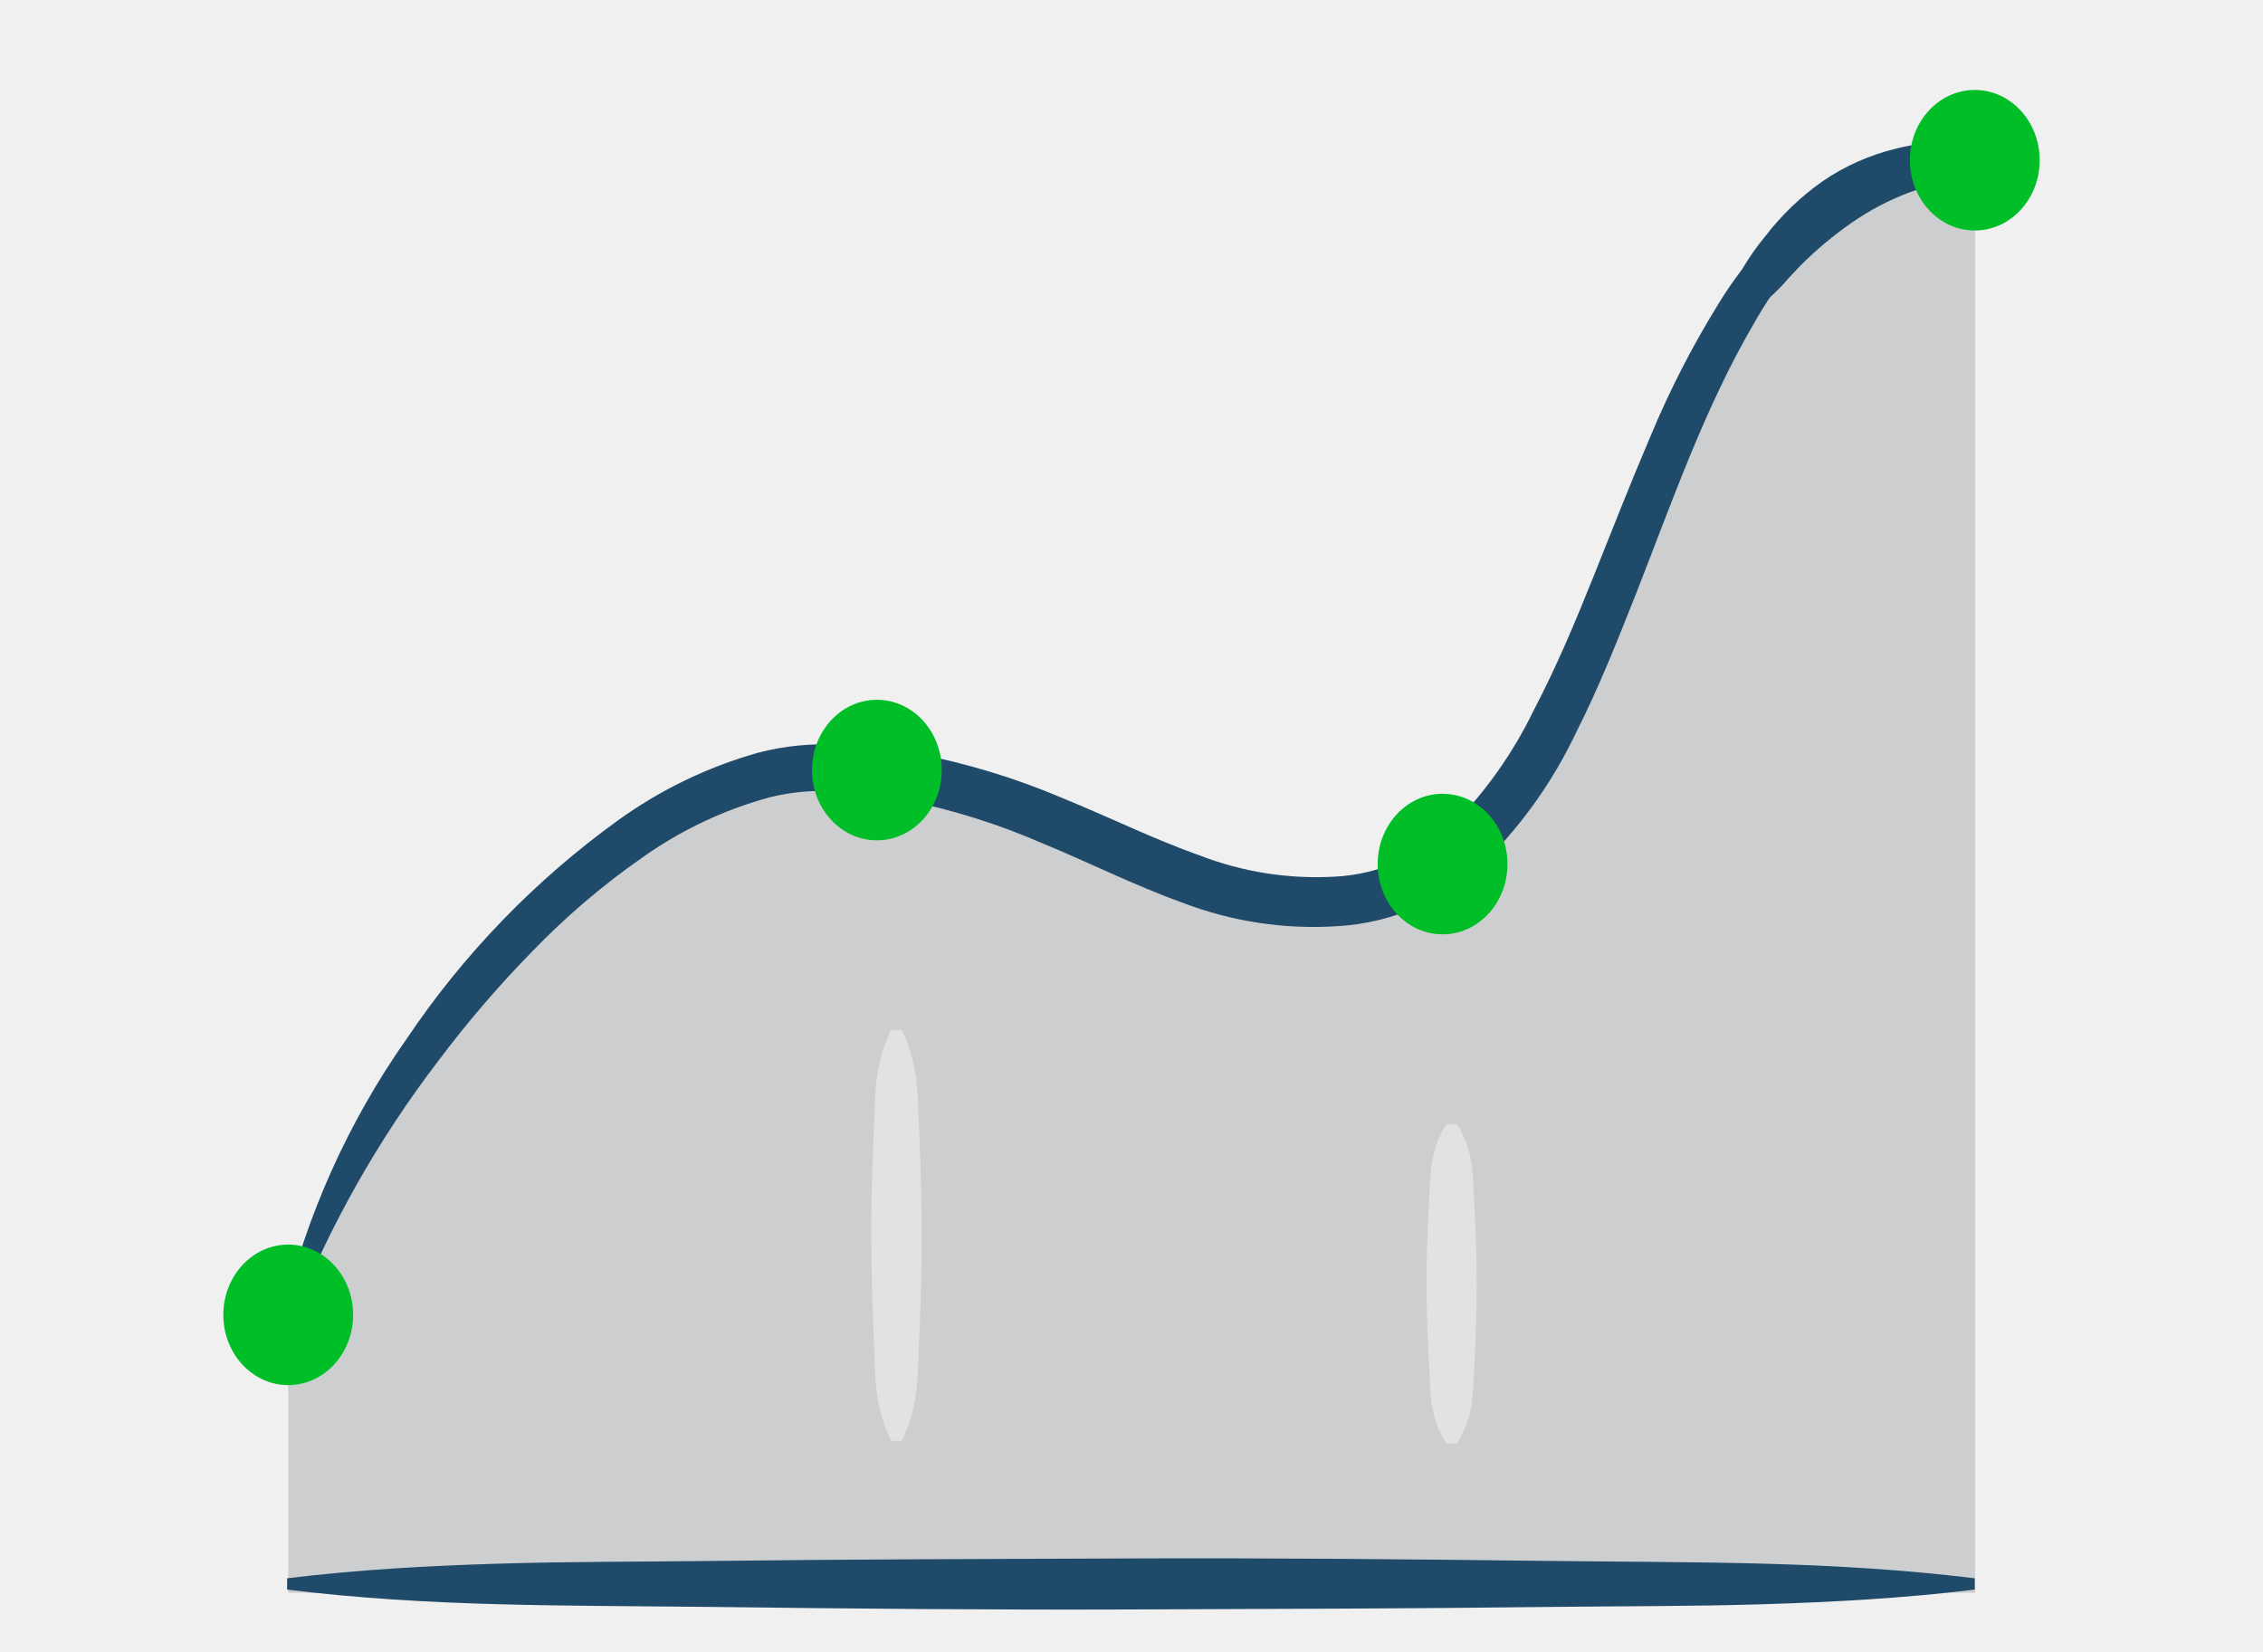
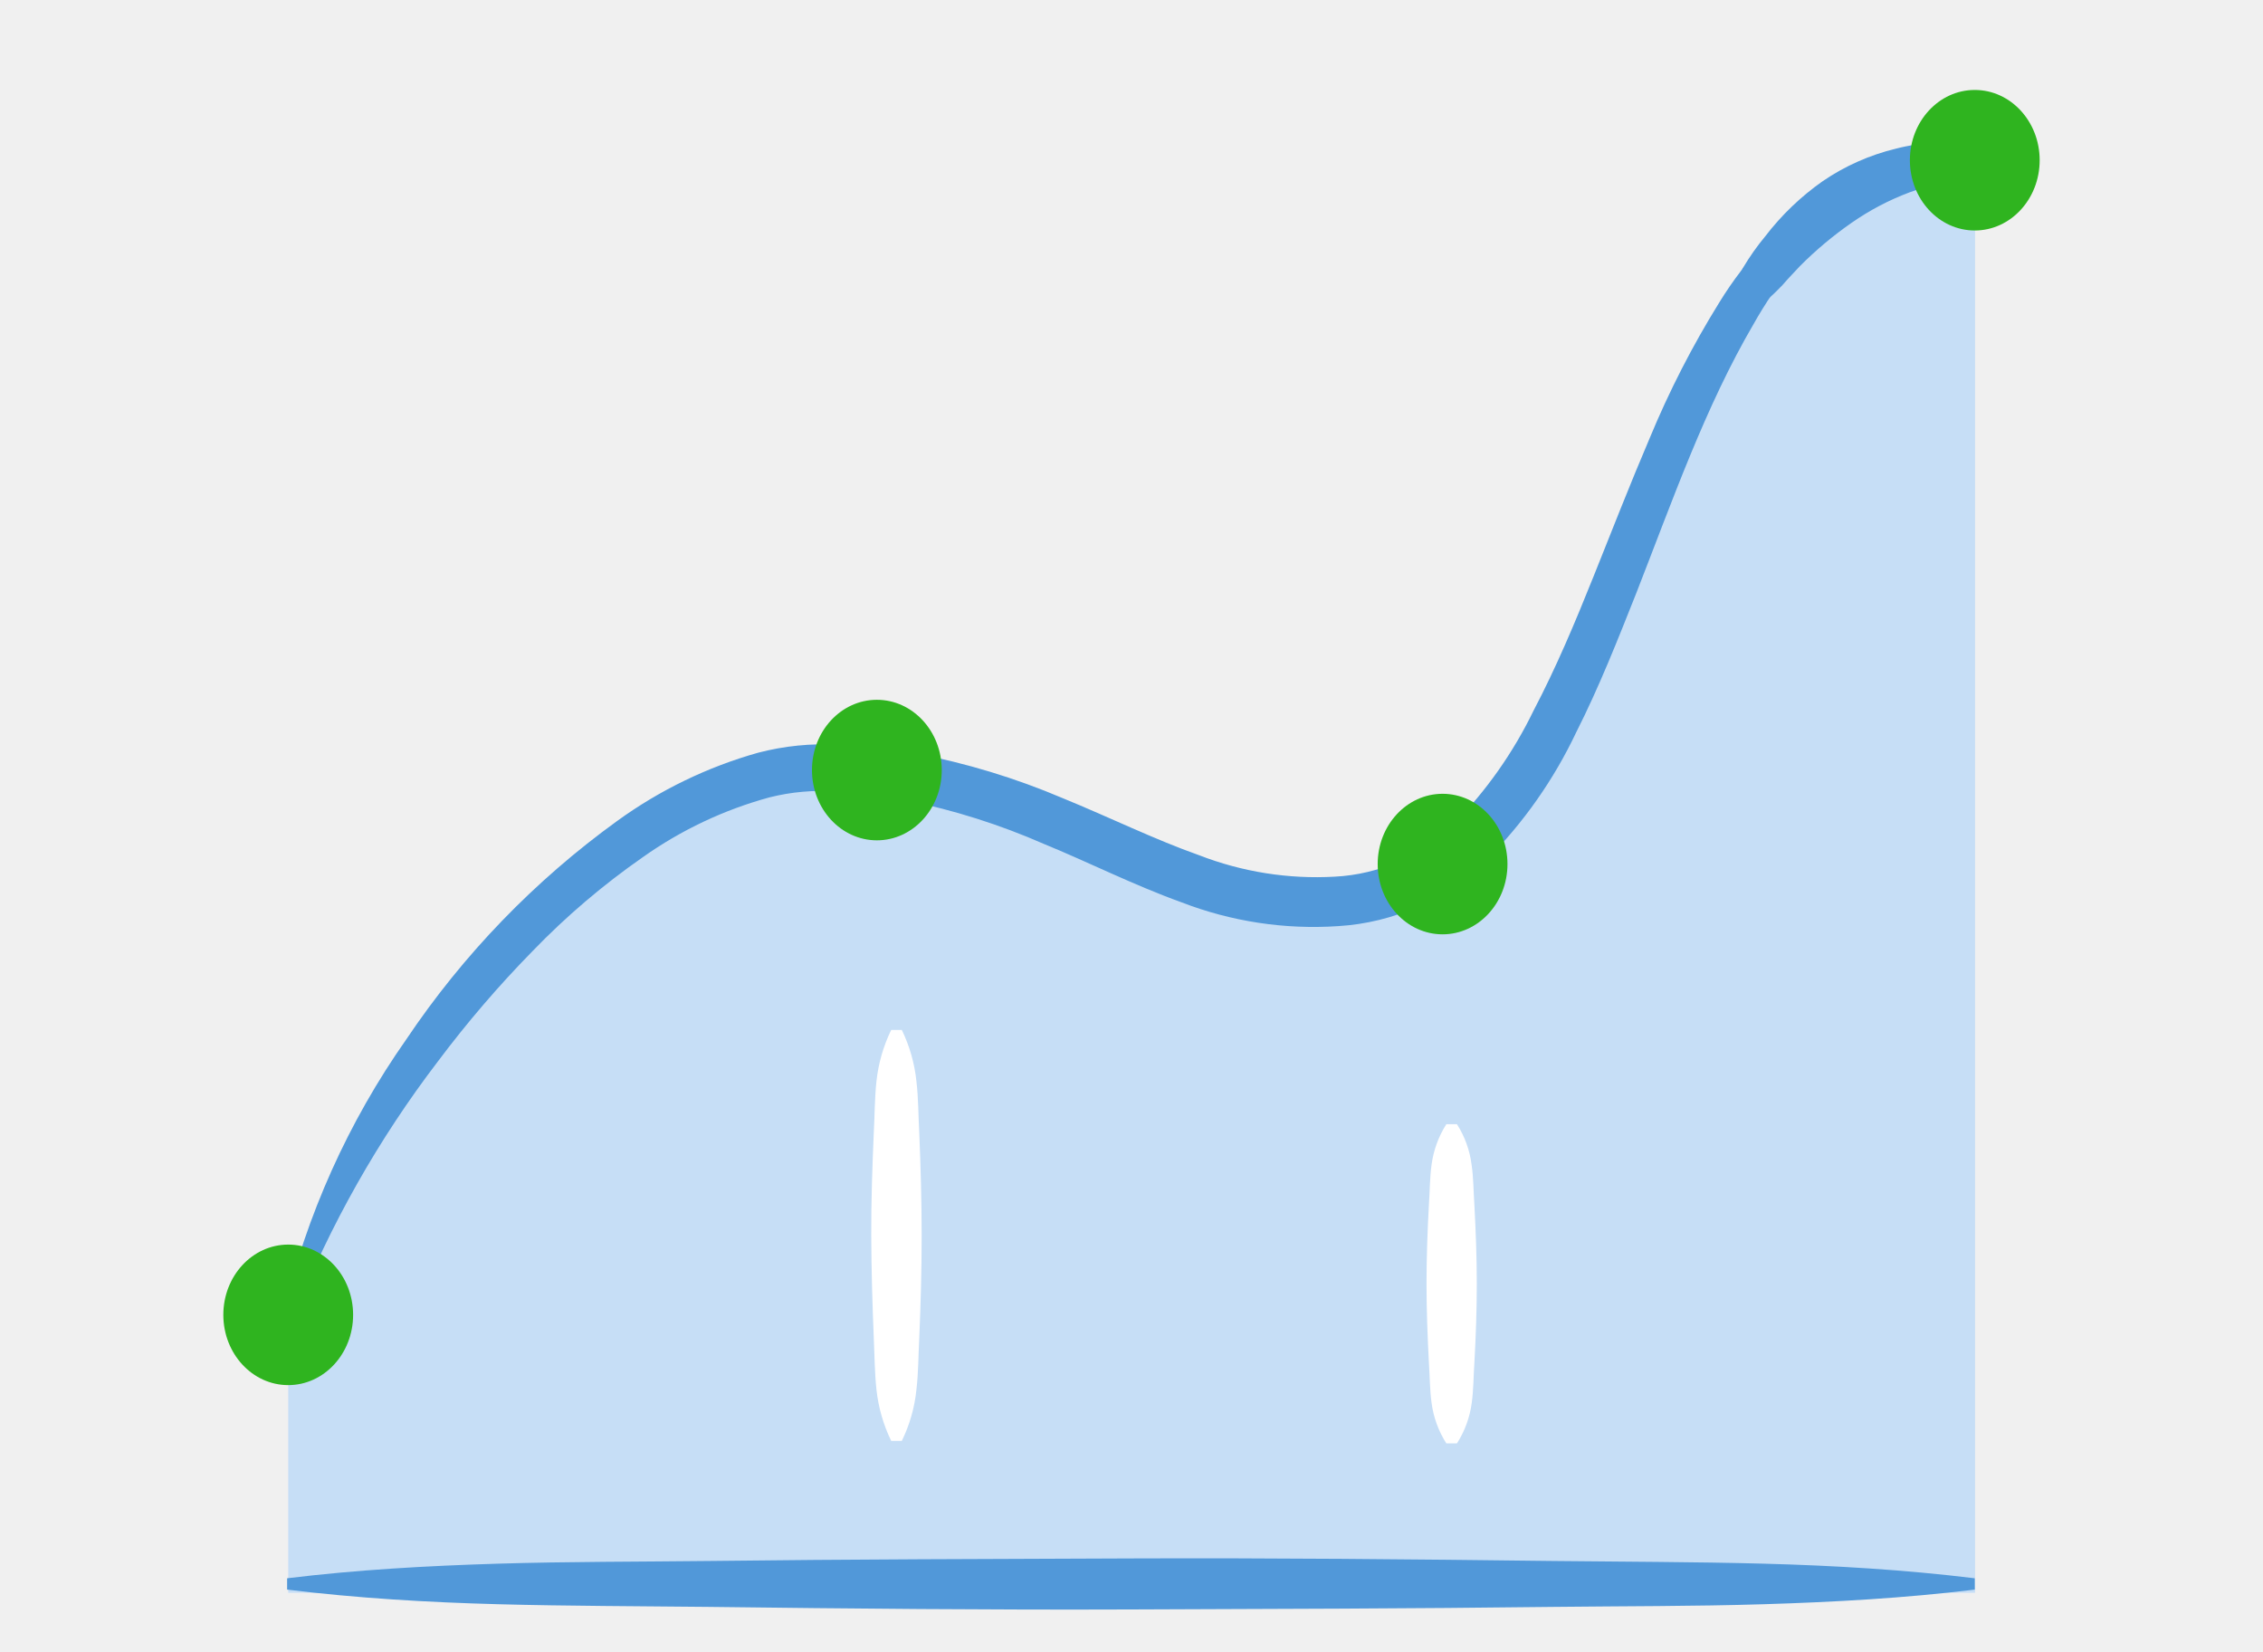
<svg xmlns="http://www.w3.org/2000/svg" viewBox="0 0 1600 1168">
  <defs>
-     <style>.cls-1{fill:#CCCED0}.cls-2{fill:#E1E2E2}.cls-3{fill:#204A69}.cls-4{fill:#00be28}.cls-5{fill:none}</style>
+     <style>.c2{fill:#5198D9;}.c3{fill:#C6DEF6;}.c5{fill:#2FB41F;}.c9{fill:#FFF;}.c10{fill:none;}</style>
  </defs>
  <g id="jetpack-wordads">
-     <g id="Layer_2" data-name="Layer 2">
-       <g id="Layer_1-2" data-name="Layer 1-2">
-         <path class="cls-1" d="M203.78 929.63c53.28-181.92 240.61-393.9 384.71-386.7 166.67 8.34 237.77 108.46 365.75 93.57 222.51-25.59 181.84-523.22 442.17-523.22v1012.88H203.78z" />
-         <path class="cls-2" d="M637.6 728.18a109.35 109.35 0 0 1 10.34 36.31c1.42 12.13 1.32 24.27 2 36.31 1 24.27 1.7 48.44 1.7 72.71s-.66 48.35-1.7 72.62c-.67 12.13-.57 24.17-2 36.31a106.62 106.62 0 0 1-10.34 36.31h-7.49a109.19 109.19 0 0 1-10.43-36.31c-1.32-12.14-1.32-24.18-1.89-36.31-1-24.27-1.71-48.45-1.8-72.62s.76-48.44 1.8-72.71c.66-12 .57-24.18 1.89-36.31a109.59 109.59 0 0 1 10.43-36.31zm392.49 66.64a69.21 69.21 0 0 1 10.33 28.44c1.42 9.48 1.33 19 2 28.45 1 19 1.71 37.25 1.71 55.93s-.67 37.35-1.71 56c-.66 9.48-.57 19-1.89 28.44a70.38 70.38 0 0 1-10.43 28.44h-7.49a70.38 70.38 0 0 1-10.43-28.44c-1.33-9.48-1.23-19-1.9-28.44-1-19-1.7-37.35-1.7-56s.66-37.35 1.7-55.93c.67-9.49.57-19 1.9-28.45a70.73 70.73 0 0 1 10.43-28.44z" />
-         <path class="cls-3" d="M1396.22 1123.88c-49.68 6.07-99.45 8.82-149.13 10.34s-99.45 1.33-149.12 1.89c-99.45 1.24-199.09 1.43-298.35 1.81s-199.09-.57-298.34-1.81c-49.68-.56-99.45-.56-149.13-1.89S252.7 1130 203 1123.88v-8c49.67-6.07 99.35-8.82 149.12-10.33s99.45-1.33 149.13-1.9c99.44-1.23 199.08-1.42 298.34-1.8s199.09.57 298.35 1.8c49.67.57 99.35.57 149.12 1.9s99.45 4.26 149.13 10.33zm-1196-195.29a561.64 561.64 0 0 1 87.13-193.87 610 610 0 0 1 149.08-154.34 315.47 315.47 0 0 1 99.45-48.16 183.26 183.26 0 0 1 56.88-5.69 421.55 421.55 0 0 1 54.42 6.16 507.14 507.14 0 0 1 104.28 31.67c33.18 13.55 64.66 29.1 96.32 40.29a229.17 229.17 0 0 0 95.94 15.17 128.44 128.44 0 0 0 83.71-36.82 303.1 303.1 0 0 0 56.88-80.67c15.84-30.15 29.3-62.19 42.38-94.81s25.79-65.22 39.72-97.83a662.39 662.39 0 0 1 49-95.56 258.59 258.59 0 0 1 75.84-79.45 167.13 167.13 0 0 1 105-25.5v7.49a172.06 172.06 0 0 0-92.81 35.55 204.83 204.83 0 0 0-35.17 35.08 295.61 295.61 0 0 0-28.38 41.7c-34.32 58.68-57.36 124.85-83 190.36-13.08 32.9-26.16 66.18-42.47 98.41a325 325 0 0 1-63.61 90.44 174.13 174.13 0 0 1-48 32.71A163.11 163.11 0 0 1 946 654.8 258.92 258.92 0 0 1 835.46 638c-34.42-12.42-65.89-28.44-97.65-41.43a478 478 0 0 0-96.42-30.53 384.65 384.65 0 0 0-50-6.44 150.13 150.13 0 0 0-47.4 4.17 284.18 284.18 0 0 0-89.5 42.28 525.46 525.46 0 0 0-77.92 66.36 778.31 778.31 0 0 0-66.94 78 753.18 753.18 0 0 0-101.86 180.17z" />
-         <path class="cls-3" d="M1226 217.38a57 57 0 0 1 6.26-27.87 174.14 174.14 0 0 1 15.87-22.51 185.08 185.08 0 0 1 40.39-38.78 156.85 156.85 0 0 1 52-23.13 128.14 128.14 0 0 1 28.44-4.07 50.8 50.8 0 0 1 27.77 8.43V117a56.57 56.57 0 0 1-12.22 7.4 69.87 69.87 0 0 1-11.67 4.64c-3.88 1.23-7.67 2.47-11.47 3.32a117.27 117.27 0 0 0-11.18 3.6 185.18 185.18 0 0 0-41.15 21.62 263.65 263.65 0 0 0-36.5 30.62l-8.43 9a108.77 108.77 0 0 1-8.44 9 62.16 62.16 0 0 1-10 8.25 57.74 57.74 0 0 1-12.7 6.92z" />
-         <ellipse class="cls-4" cx="619.97" cy="544.45" rx="45.88" ry="49.68" />
-         <ellipse class="cls-4" cx="1019.94" cy="610.91" rx="45.88" ry="49.68" />
-         <ellipse class="cls-4" cx="1396.22" cy="113.28" rx="45.88" ry="49.68" />
-         <ellipse class="cls-4" cx="203.78" cy="929.63" rx="45.88" ry="49.68" />
-       </g>
-     </g>
+     <path class="c3" d="M203.78 929.63c53.28-181.92 240.61-393.9 384.71-386.7 166.67 8.34 237.77 108.46 365.75 93.57 222.51-25.59 181.84-523.22 442.17-523.22v1012.88H203.78z" />
+     <path class="c9" d="M637.6 728.18a109.35 109.35 0 0 1 10.34 36.31c1.42 12.13 1.32 24.27 2 36.31 1 24.27 1.7 48.44 1.7 72.71s-.66 48.35-1.7 72.62c-.67 12.13-.57 24.17-2 36.31a106.62 106.62 0 0 1-10.34 36.31h-7.49a109.19 109.19 0 0 1-10.43-36.31c-1.32-12.14-1.32-24.18-1.89-36.31-1-24.27-1.71-48.45-1.8-72.62s.76-48.44 1.8-72.71c.66-12 .57-24.18 1.89-36.31a109.59 109.59 0 0 1 10.43-36.31zm392.49 66.64a69.21 69.21 0 0 1 10.33 28.44c1.42 9.48 1.33 19 2 28.45 1 19 1.71 37.25 1.71 55.93s-.67 37.35-1.71 56c-.66 9.48-.57 19-1.89 28.44a70.38 70.38 0 0 1-10.43 28.44h-7.49a70.38 70.38 0 0 1-10.43-28.44c-1.33-9.48-1.23-19-1.9-28.44-1-19-1.7-37.35-1.7-56s.66-37.35 1.7-55.93c.67-9.49.57-19 1.9-28.45a70.73 70.73 0 0 1 10.43-28.44z" />
+     <path class="c2" d="M1396.22 1123.88c-49.68 6.07-99.45 8.82-149.13 10.34s-99.45 1.33-149.12 1.89c-99.45 1.24-199.09 1.43-298.35 1.81s-199.09-.57-298.34-1.81c-49.68-.56-99.45-.56-149.13-1.89S252.7 1130 203 1123.88v-8c49.67-6.07 99.35-8.82 149.12-10.33s99.45-1.33 149.13-1.9c99.44-1.23 199.08-1.42 298.34-1.8s199.09.57 298.35 1.8c49.67.57 99.35.57 149.12 1.9s99.45 4.26 149.13 10.33zm-1196-195.29a561.64 561.64 0 0 1 87.13-193.87 610 610 0 0 1 149.08-154.34 315.47 315.47 0 0 1 99.45-48.16 183.26 183.26 0 0 1 56.88-5.69 421.55 421.55 0 0 1 54.42 6.16 507.14 507.14 0 0 1 104.28 31.67c33.18 13.55 64.66 29.1 96.32 40.29a229.17 229.17 0 0 0 95.94 15.17 128.44 128.44 0 0 0 83.71-36.82 303.1 303.1 0 0 0 56.88-80.67c15.84-30.15 29.3-62.19 42.38-94.81s25.79-65.22 39.72-97.83a662.39 662.39 0 0 1 49-95.56 258.59 258.59 0 0 1 75.84-79.45 167.13 167.13 0 0 1 105-25.5v7.49a172.06 172.06 0 0 0-92.81 35.55 204.83 204.83 0 0 0-35.17 35.08 295.61 295.61 0 0 0-28.38 41.7c-34.32 58.68-57.36 124.85-83 190.36-13.08 32.9-26.16 66.18-42.47 98.41a325 325 0 0 1-63.61 90.44 174.13 174.13 0 0 1-48 32.71A163.11 163.11 0 0 1 946 654.8 258.92 258.92 0 0 1 835.46 638c-34.42-12.42-65.89-28.44-97.65-41.43a478 478 0 0 0-96.42-30.53 384.65 384.65 0 0 0-50-6.44 150.13 150.13 0 0 0-47.4 4.17 284.18 284.18 0 0 0-89.5 42.28 525.46 525.46 0 0 0-77.92 66.36 778.31 778.31 0 0 0-66.94 78 753.18 753.18 0 0 0-101.86 180.17z" />
+     <path class="c2" d="M1226 217.38a57 57 0 0 1 6.26-27.87 174.14 174.14 0 0 1 15.87-22.51 185.08 185.08 0 0 1 40.39-38.78 156.85 156.85 0 0 1 52-23.13 128.14 128.14 0 0 1 28.44-4.07 50.8 50.8 0 0 1 27.77 8.43V117a56.57 56.57 0 0 1-12.22 7.4 69.87 69.87 0 0 1-11.67 4.64c-3.88 1.23-7.67 2.47-11.47 3.32a117.27 117.27 0 0 0-11.18 3.6 185.18 185.18 0 0 0-41.15 21.62 263.65 263.65 0 0 0-36.5 30.62l-8.43 9a108.77 108.77 0 0 1-8.44 9 62.16 62.16 0 0 1-10 8.25 57.74 57.74 0 0 1-12.7 6.92z" />
+     <ellipse class="c5" cx="619.97" cy="544.45" rx="45.88" ry="49.68" />
+     <ellipse class="c5" cx="1019.94" cy="610.91" rx="45.88" ry="49.68" />
+     <ellipse class="c5" cx="1396.22" cy="113.28" rx="45.88" ry="49.68" />
+     <ellipse class="c5" cx="203.78" cy="929.63" rx="45.88" ry="49.68" />
  </g>
  <g id="clear_rectangle" data-name="clear rectangle">
-     <path id="Layer_4" data-name="Layer 4" class="cls-5" d="M0 0h1600v1168H0z" />
+     <path class="c10" d="M0 0h1600v1168H0z" />
  </g>
</svg>
